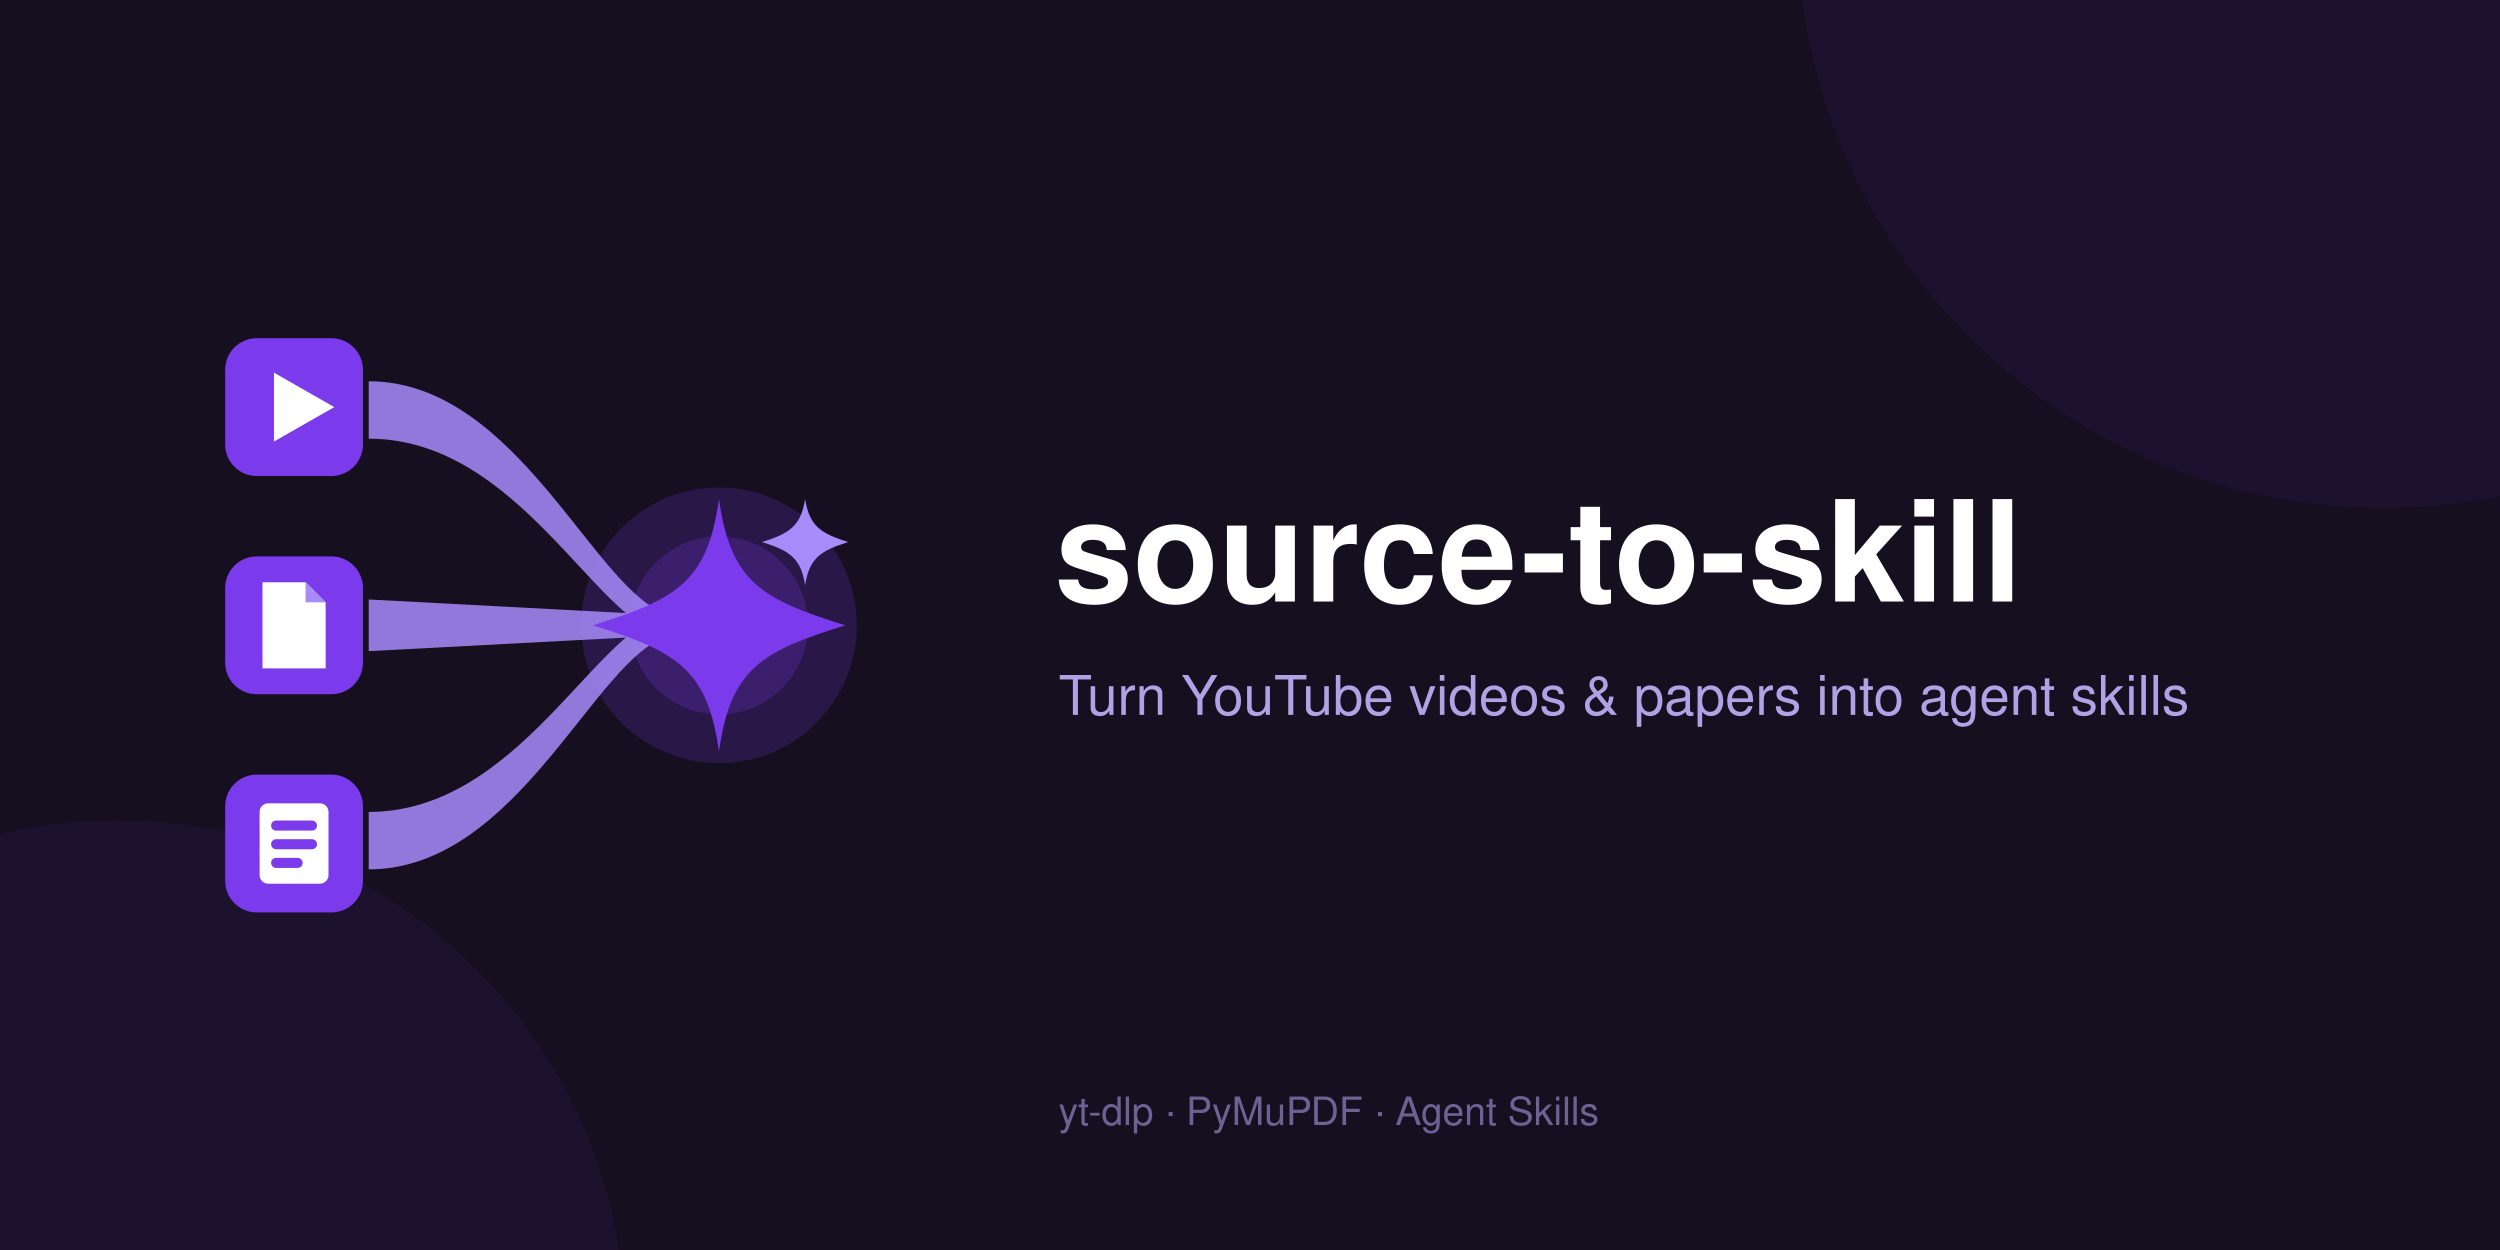
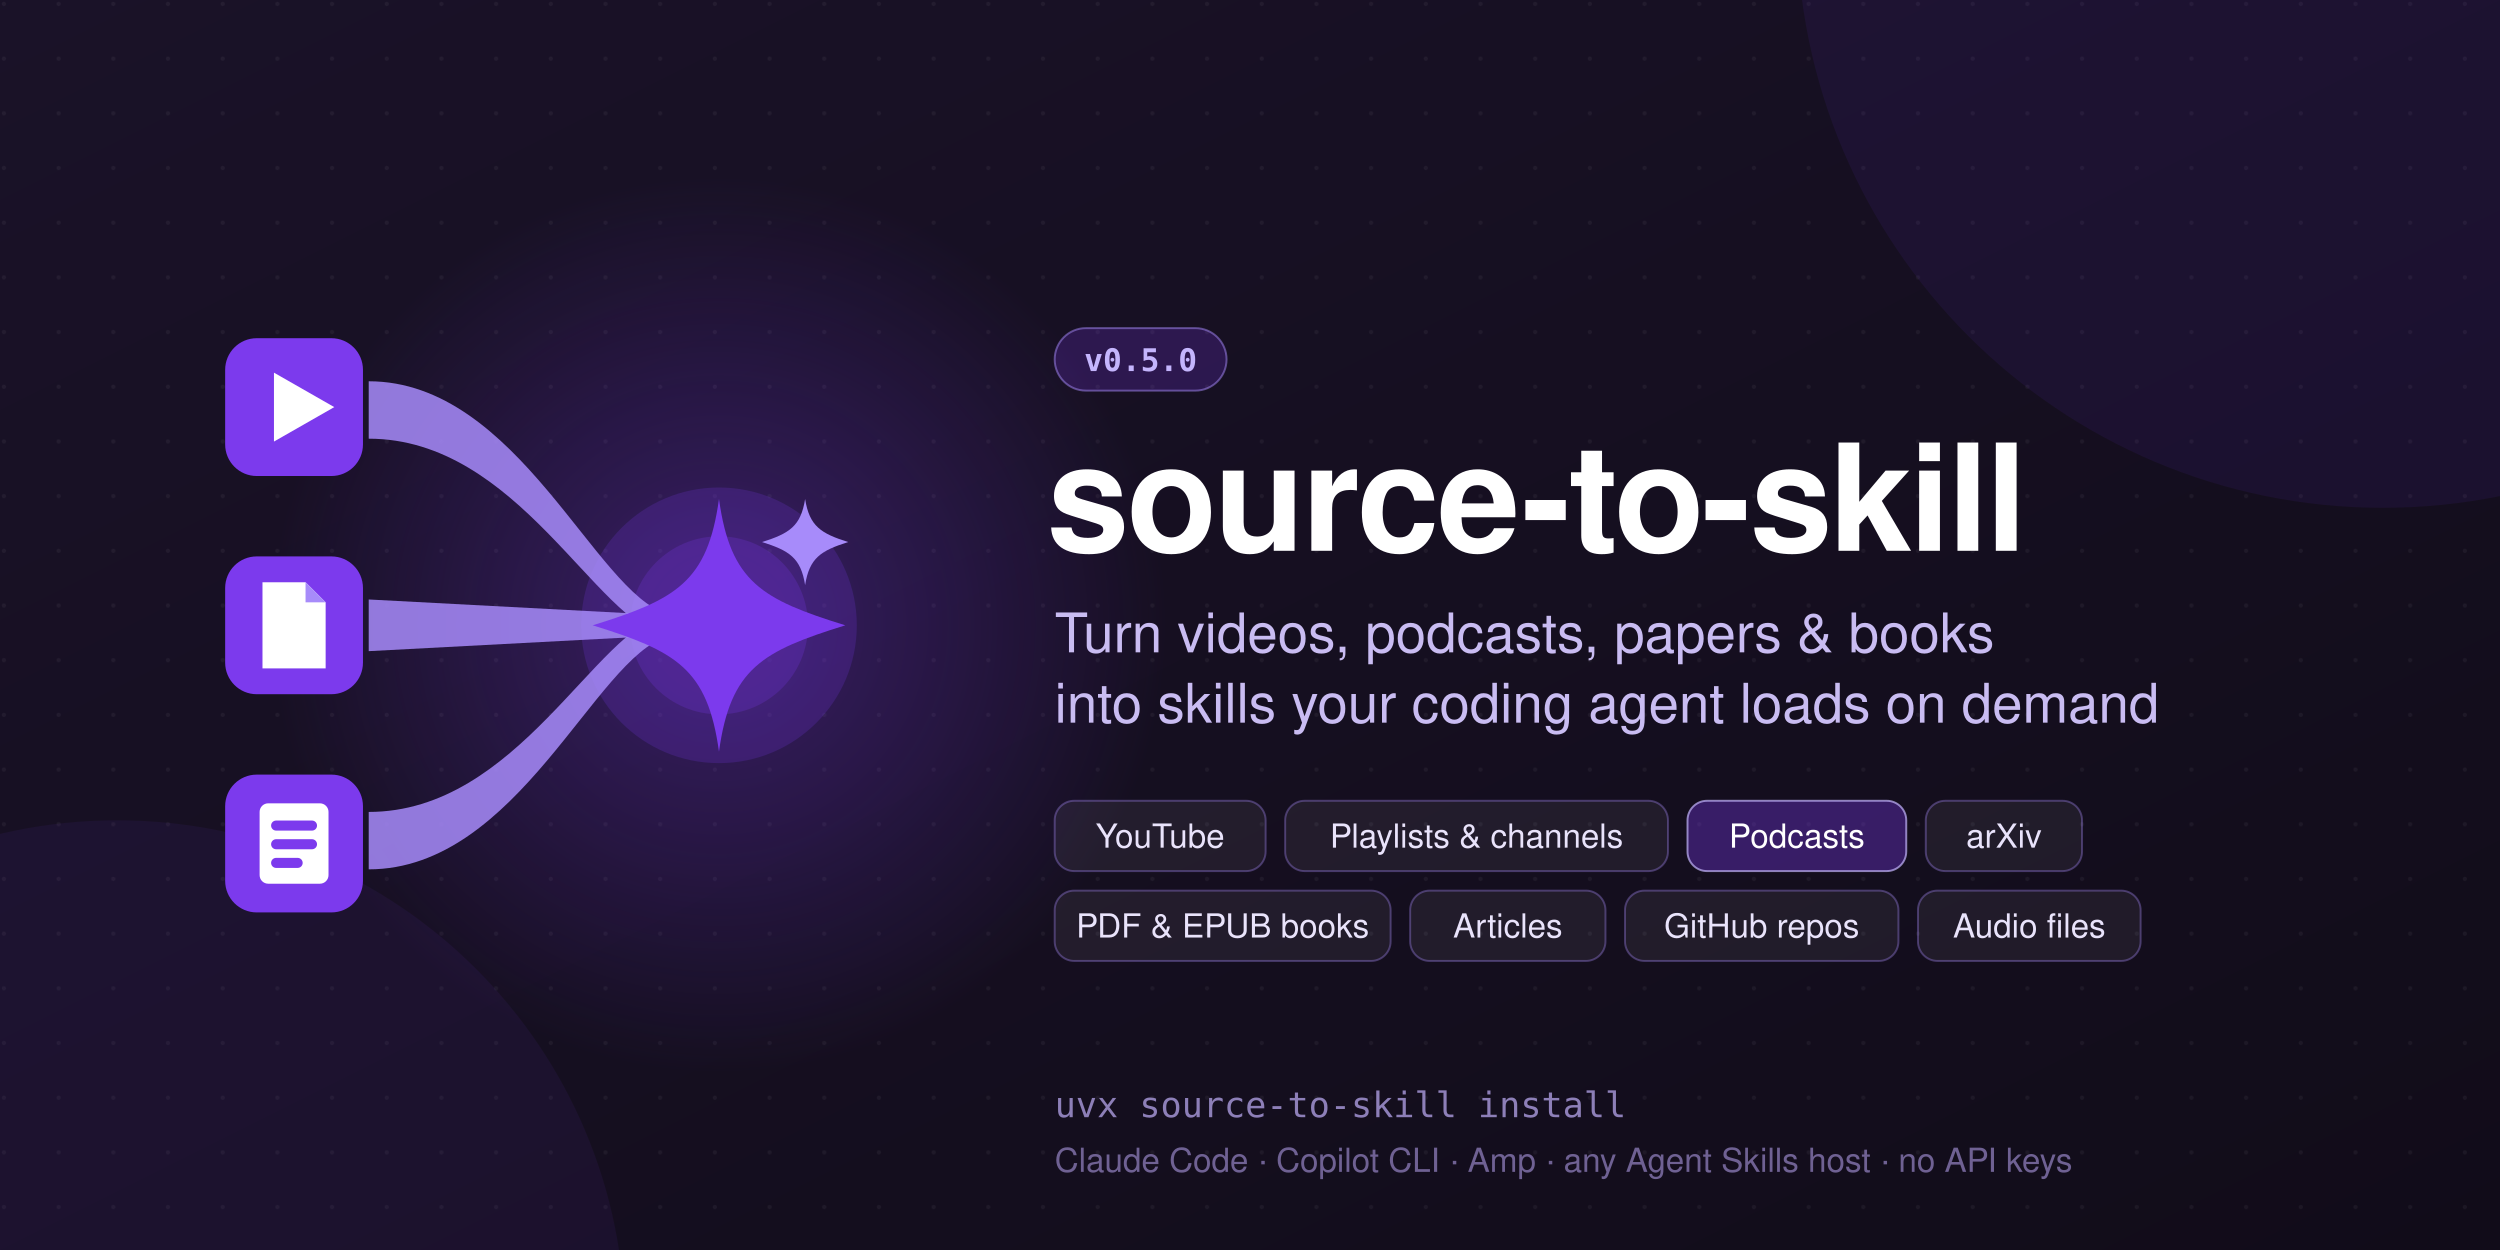
<svg xmlns="http://www.w3.org/2000/svg" viewBox="0 0 1280 640" width="1280" height="640">
-   <rect x="0" y="0" width="1280" height="640" fill="#150f1f" />
+   <defs>
+     <radialGradient id="glow" cx="0.5" cy="0.5" r="0.5">
+       <stop offset="0" stop-color="#7c3aed" stop-opacity="0.34" />
+       <stop offset="1" stop-color="#7c3aed" stop-opacity="0" />
+     </radialGradient>
+     <linearGradient id="bg" x1="0" y1="0" x2="1" y2="1">
+       <stop offset="0" stop-color="#1a1228" />
+       <stop offset="1" stop-color="#110c19" />
+     </linearGradient>
+     <pattern id="dots" width="28" height="28" patternUnits="userSpaceOnUse">
+       <circle cx="2" cy="2" r="1.1" fill="#ffffff" fill-opacity="0.05" />
+     </pattern>
+   </defs>
+   <rect x="0" y="0" width="1280" height="640" fill="url(#bg)" />
+   <rect x="0" y="0" width="1280" height="640" fill="url(#dots)" />
  <circle cx="1220" cy="-40" r="300" fill="#7c3aed" fill-opacity="0.08" />
  <circle cx="60" cy="680" r="260" fill="#7c3aed" fill-opacity="0.07" />
+   <circle cx="368" cy="320" r="230" fill="url(#glow)" />
  <g transform="translate(80,132) scale(0.735)">
    <circle cx="392" cy="256" r="96" fill="#7c3aed" fill-opacity="0.2" />
    <circle cx="392" cy="256" r="62" fill="#7c3aed" fill-opacity="0.22" />
    <path d="M148 86 C 252 86 306 234 356 248 L 356 264 C 306 254 252 126 148 126 Z" fill="#a78bfa" fill-opacity="0.85" />
    <path d="M148 238 L 356 249 L 356 263 L 148 274 Z" fill="#a78bfa" fill-opacity="0.85" />
    <path d="M148 426 C 252 426 306 278 356 264 L 356 248 C 306 258 252 386 148 386 Z" fill="#a78bfa" fill-opacity="0.85" />
    <rect x="48" y="56" width="96" height="96" rx="22" fill="#7c3aed" />
    <rect x="48" y="208" width="96" height="96" rx="22" fill="#7c3aed" />
    <rect x="48" y="360" width="96" height="96" rx="22" fill="#7c3aed" />
    <path d="M82 80 L 82 128 L 124 104 Z" fill="#ffffff" />
    <path d="M74 226 L 104 226 L 118 240 L 118 286 L 74 286 Z" fill="#ffffff" />
    <path d="M104 226 L 118 240 L 104 240 Z" fill="#a78bfa" />
    <rect x="72" y="380" width="48" height="56" rx="6" fill="#ffffff" />
    <rect x="80" y="392" width="32" height="7" rx="3.5" fill="#7c3aed" />
    <rect x="80" y="405" width="32" height="7" rx="3.5" fill="#7c3aed" />
    <rect x="80" y="418" width="22" height="7" rx="3.5" fill="#7c3aed" />
    <path d="M392 168 C 400 226 422 238 480 256 C 422 274 400 286 392 344 C 384 286 362 274 304 256 C 362 238 384 226 392 168 Z" fill="#7c3aed" />
    <path d="M452 168 C 455 187 463 192 482 198 C 463 204 455 209 452 228 C 449 209 441 204 422 198 C 441 192 449 187 452 168 Z" fill="#a78bfa" />
  </g>
-   <text x="540" y="308" font-family="Helvetica, Arial, sans-serif" font-size="72" font-weight="bold" fill="#ffffff">source-to-skill</text>
-   <text x="542" y="366" font-family="Helvetica, Arial, sans-serif" font-size="28" fill="#b3a1e6">Turn YouTube videos &amp; papers into agent skills</text>
-   <text x="542" y="576" font-family="Helvetica, Arial, sans-serif" font-size="20" fill="#6f6193">yt-dlp · PyMuPDF · Agent Skills</text>
+   <rect x="540" y="168" width="88" height="32" rx="16" fill="#7c3aed" fill-opacity="0.22" stroke="#a78bfa" stroke-opacity="0.5" />
+   <text x="584" y="190" text-anchor="middle" font-family="Menlo, 'SF Mono', Consolas, monospace" font-size="16" font-weight="bold" fill="#c4b5fd">v0.5.0</text>
+   <text x="536" y="282" font-family="Helvetica, Arial, sans-serif" font-size="76" font-weight="bold" fill="#ffffff" letter-spacing="-1.5">source-to-skill</text>
+   <text x="540" y="334" font-family="Helvetica, Arial, sans-serif" font-size="28" fill="#c9bcf2">Turn videos, podcasts, papers &amp; books</text>
+   <text x="540" y="370" font-family="Helvetica, Arial, sans-serif" font-size="28" fill="#c9bcf2">into skills your coding agent loads on demand</text>
+   <g font-family="Helvetica, Arial, sans-serif" font-size="17" fill="#e9e3fb">
+     <g transform="translate(540,410)">
+       <rect width="108" height="36" rx="10" fill="#ffffff" fill-opacity="0.06" stroke="#a78bfa" stroke-opacity="0.35" />
+       <text x="54" y="24" text-anchor="middle">YouTube</text>
+     </g>
+     <g transform="translate(658,410)">
+       <rect width="196" height="36" rx="10" fill="#ffffff" fill-opacity="0.06" stroke="#a78bfa" stroke-opacity="0.35" />
+       <text x="98" y="24" text-anchor="middle">Playlists &amp; channels</text>
+     </g>
+     <g transform="translate(864,410)">
+       <rect width="112" height="36" rx="10" fill="#7c3aed" fill-opacity="0.35" stroke="#c4b5fd" stroke-opacity="0.7" />
+       <text x="56" y="24" text-anchor="middle" fill="#ffffff">Podcasts</text>
+     </g>
+     <g transform="translate(986,410)">
+       <rect width="80" height="36" rx="10" fill="#ffffff" fill-opacity="0.06" stroke="#a78bfa" stroke-opacity="0.35" />
+       <text x="40" y="24" text-anchor="middle">arXiv</text>
+     </g>
+     <g transform="translate(540,456)">
+       <rect width="172" height="36" rx="10" fill="#ffffff" fill-opacity="0.06" stroke="#a78bfa" stroke-opacity="0.35" />
+       <text x="86" y="24" text-anchor="middle">PDF &amp; EPUB books</text>
+     </g>
+     <g transform="translate(722,456)">
+       <rect width="100" height="36" rx="10" fill="#ffffff" fill-opacity="0.06" stroke="#a78bfa" stroke-opacity="0.35" />
+       <text x="50" y="24" text-anchor="middle">Articles</text>
+     </g>
+     <g transform="translate(832,456)">
+       <rect width="140" height="36" rx="10" fill="#ffffff" fill-opacity="0.06" stroke="#a78bfa" stroke-opacity="0.35" />
+       <text x="70" y="24" text-anchor="middle">GitHub repos</text>
+     </g>
+     <g transform="translate(982,456)">
+       <rect width="114" height="36" rx="10" fill="#ffffff" fill-opacity="0.06" stroke="#a78bfa" stroke-opacity="0.35" />
+       <text x="57" y="24" text-anchor="middle">Audio files</text>
+     </g>
+   </g>
+   <text x="540" y="572" font-family="Menlo, 'SF Mono', Consolas, monospace" font-size="18" fill="#8d7fb8">uvx source-to-skill install</text>
+   <text x="540" y="600" font-family="Helvetica, Arial, sans-serif" font-size="17" fill="#6f6193">Claude Code · Copilot CLI · Amp · any Agent Skills host · no API keys</text>
</svg>
